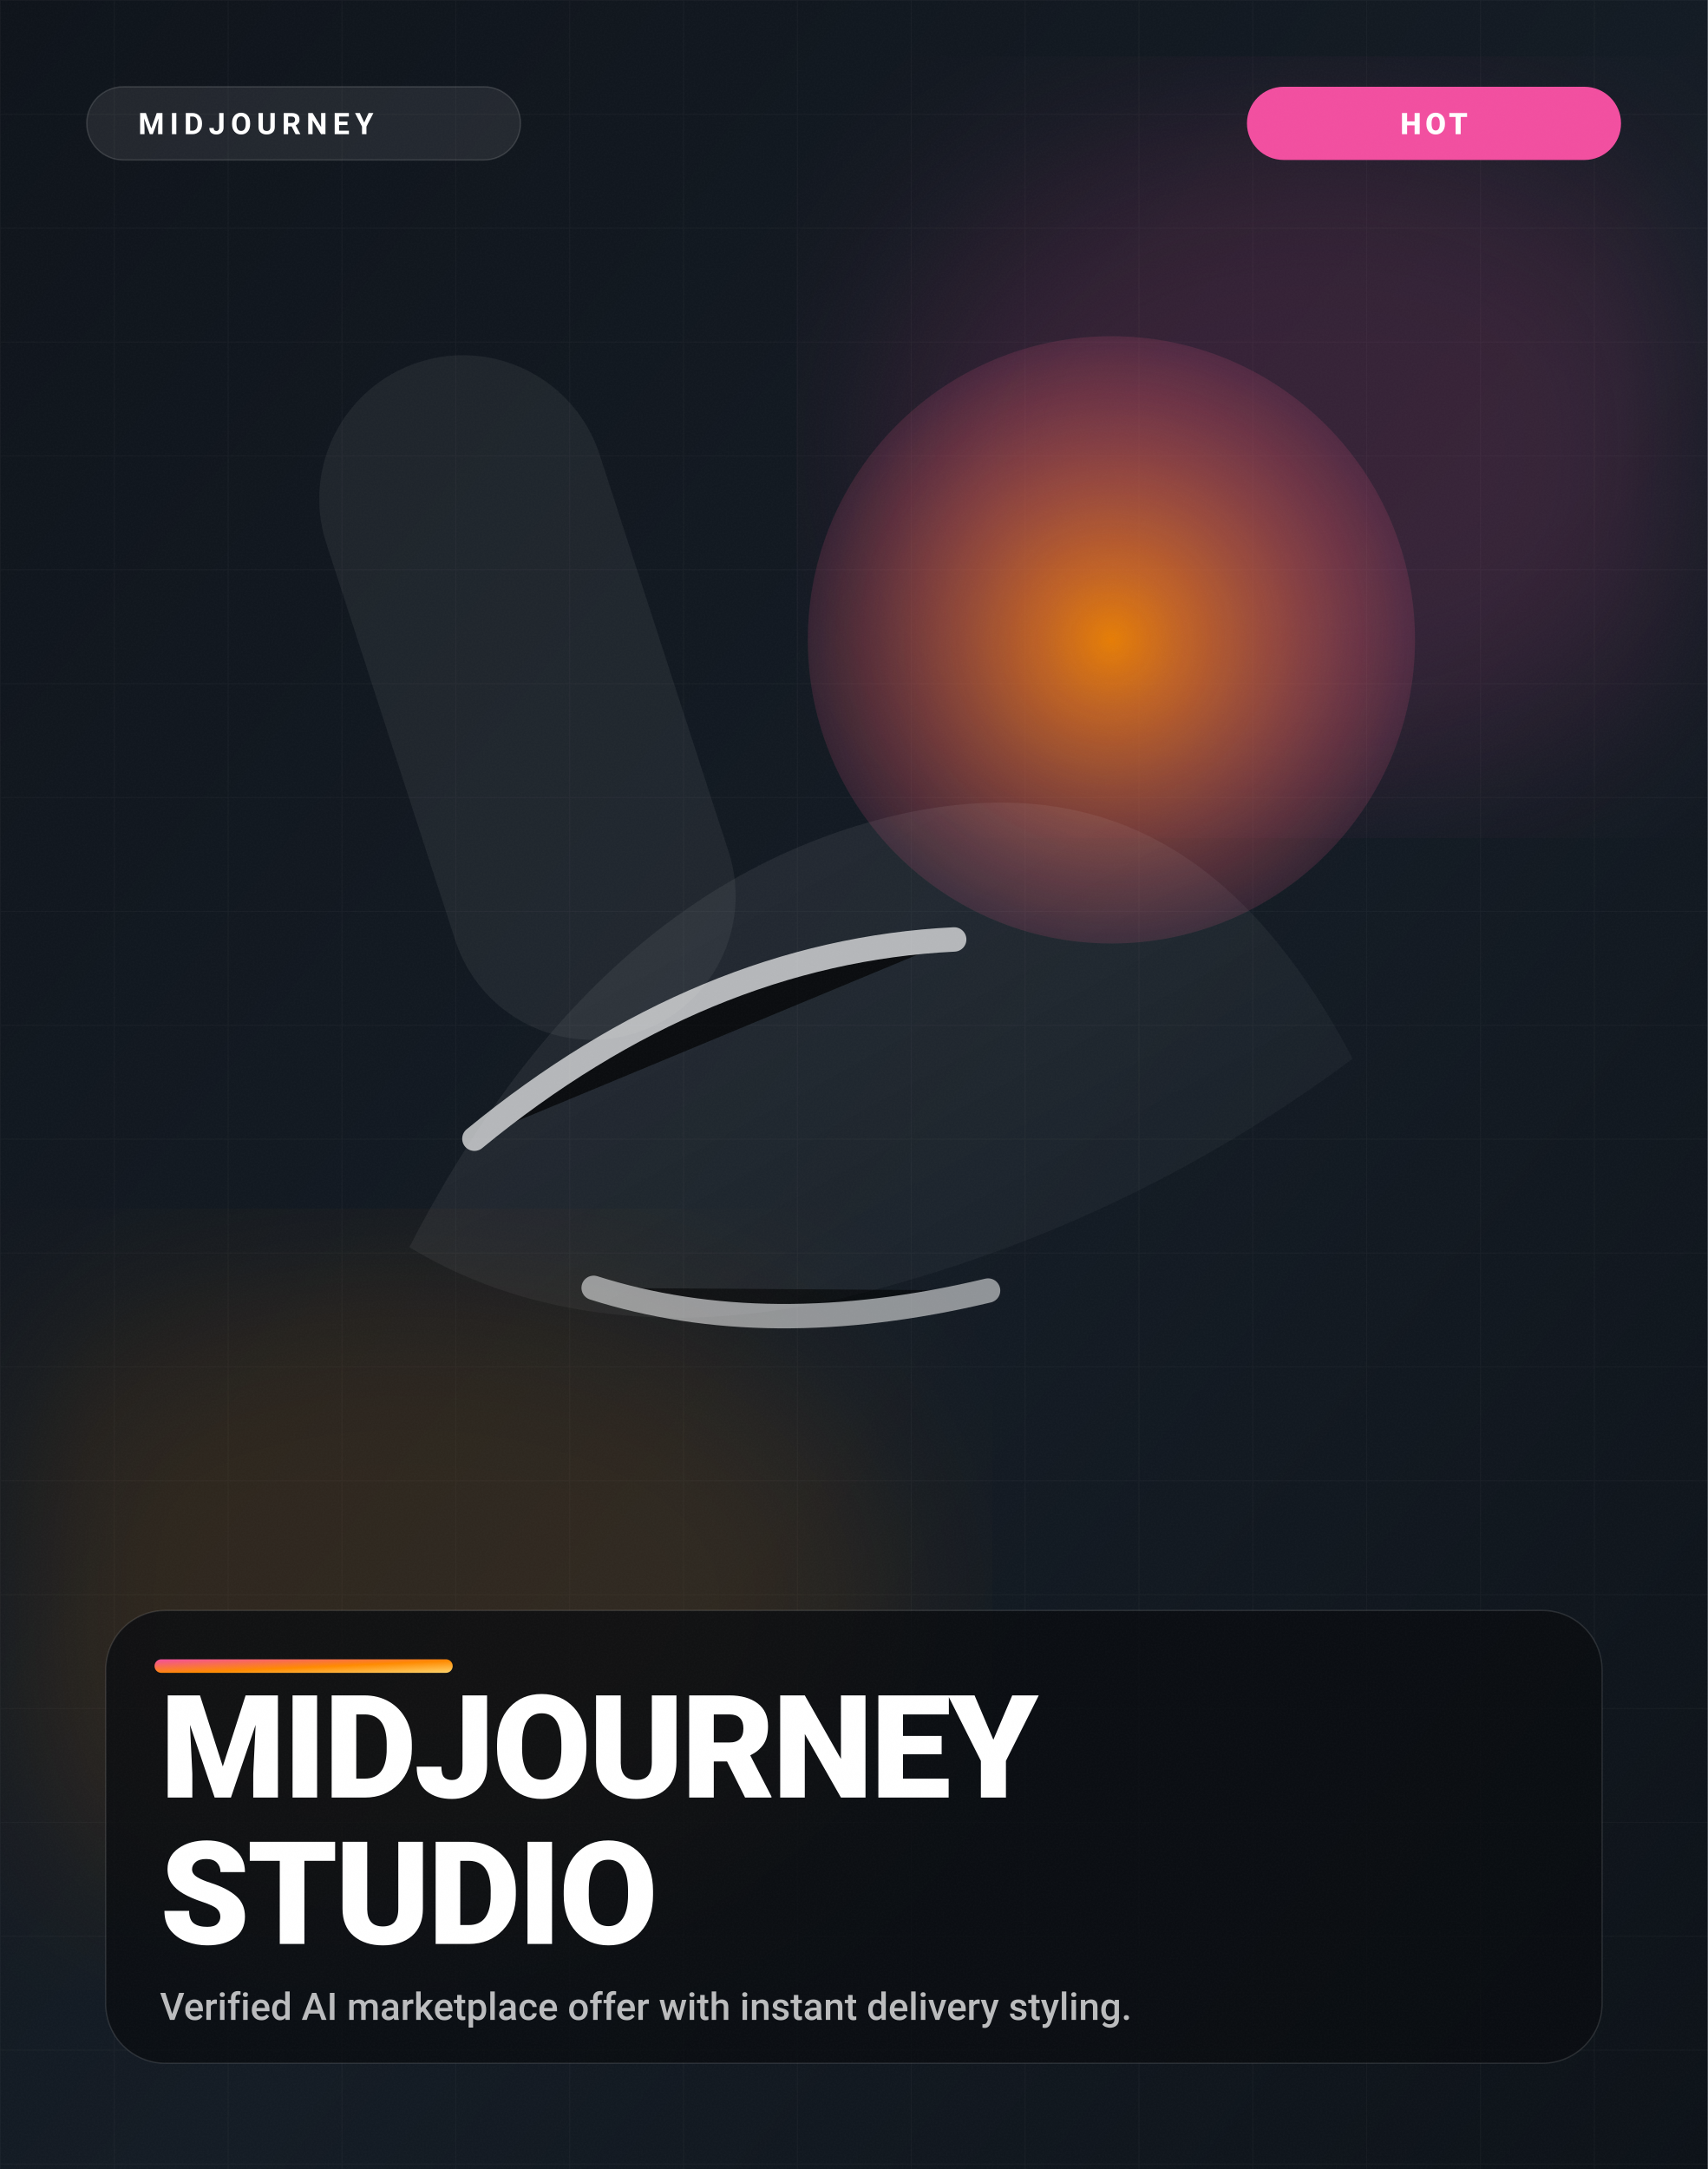
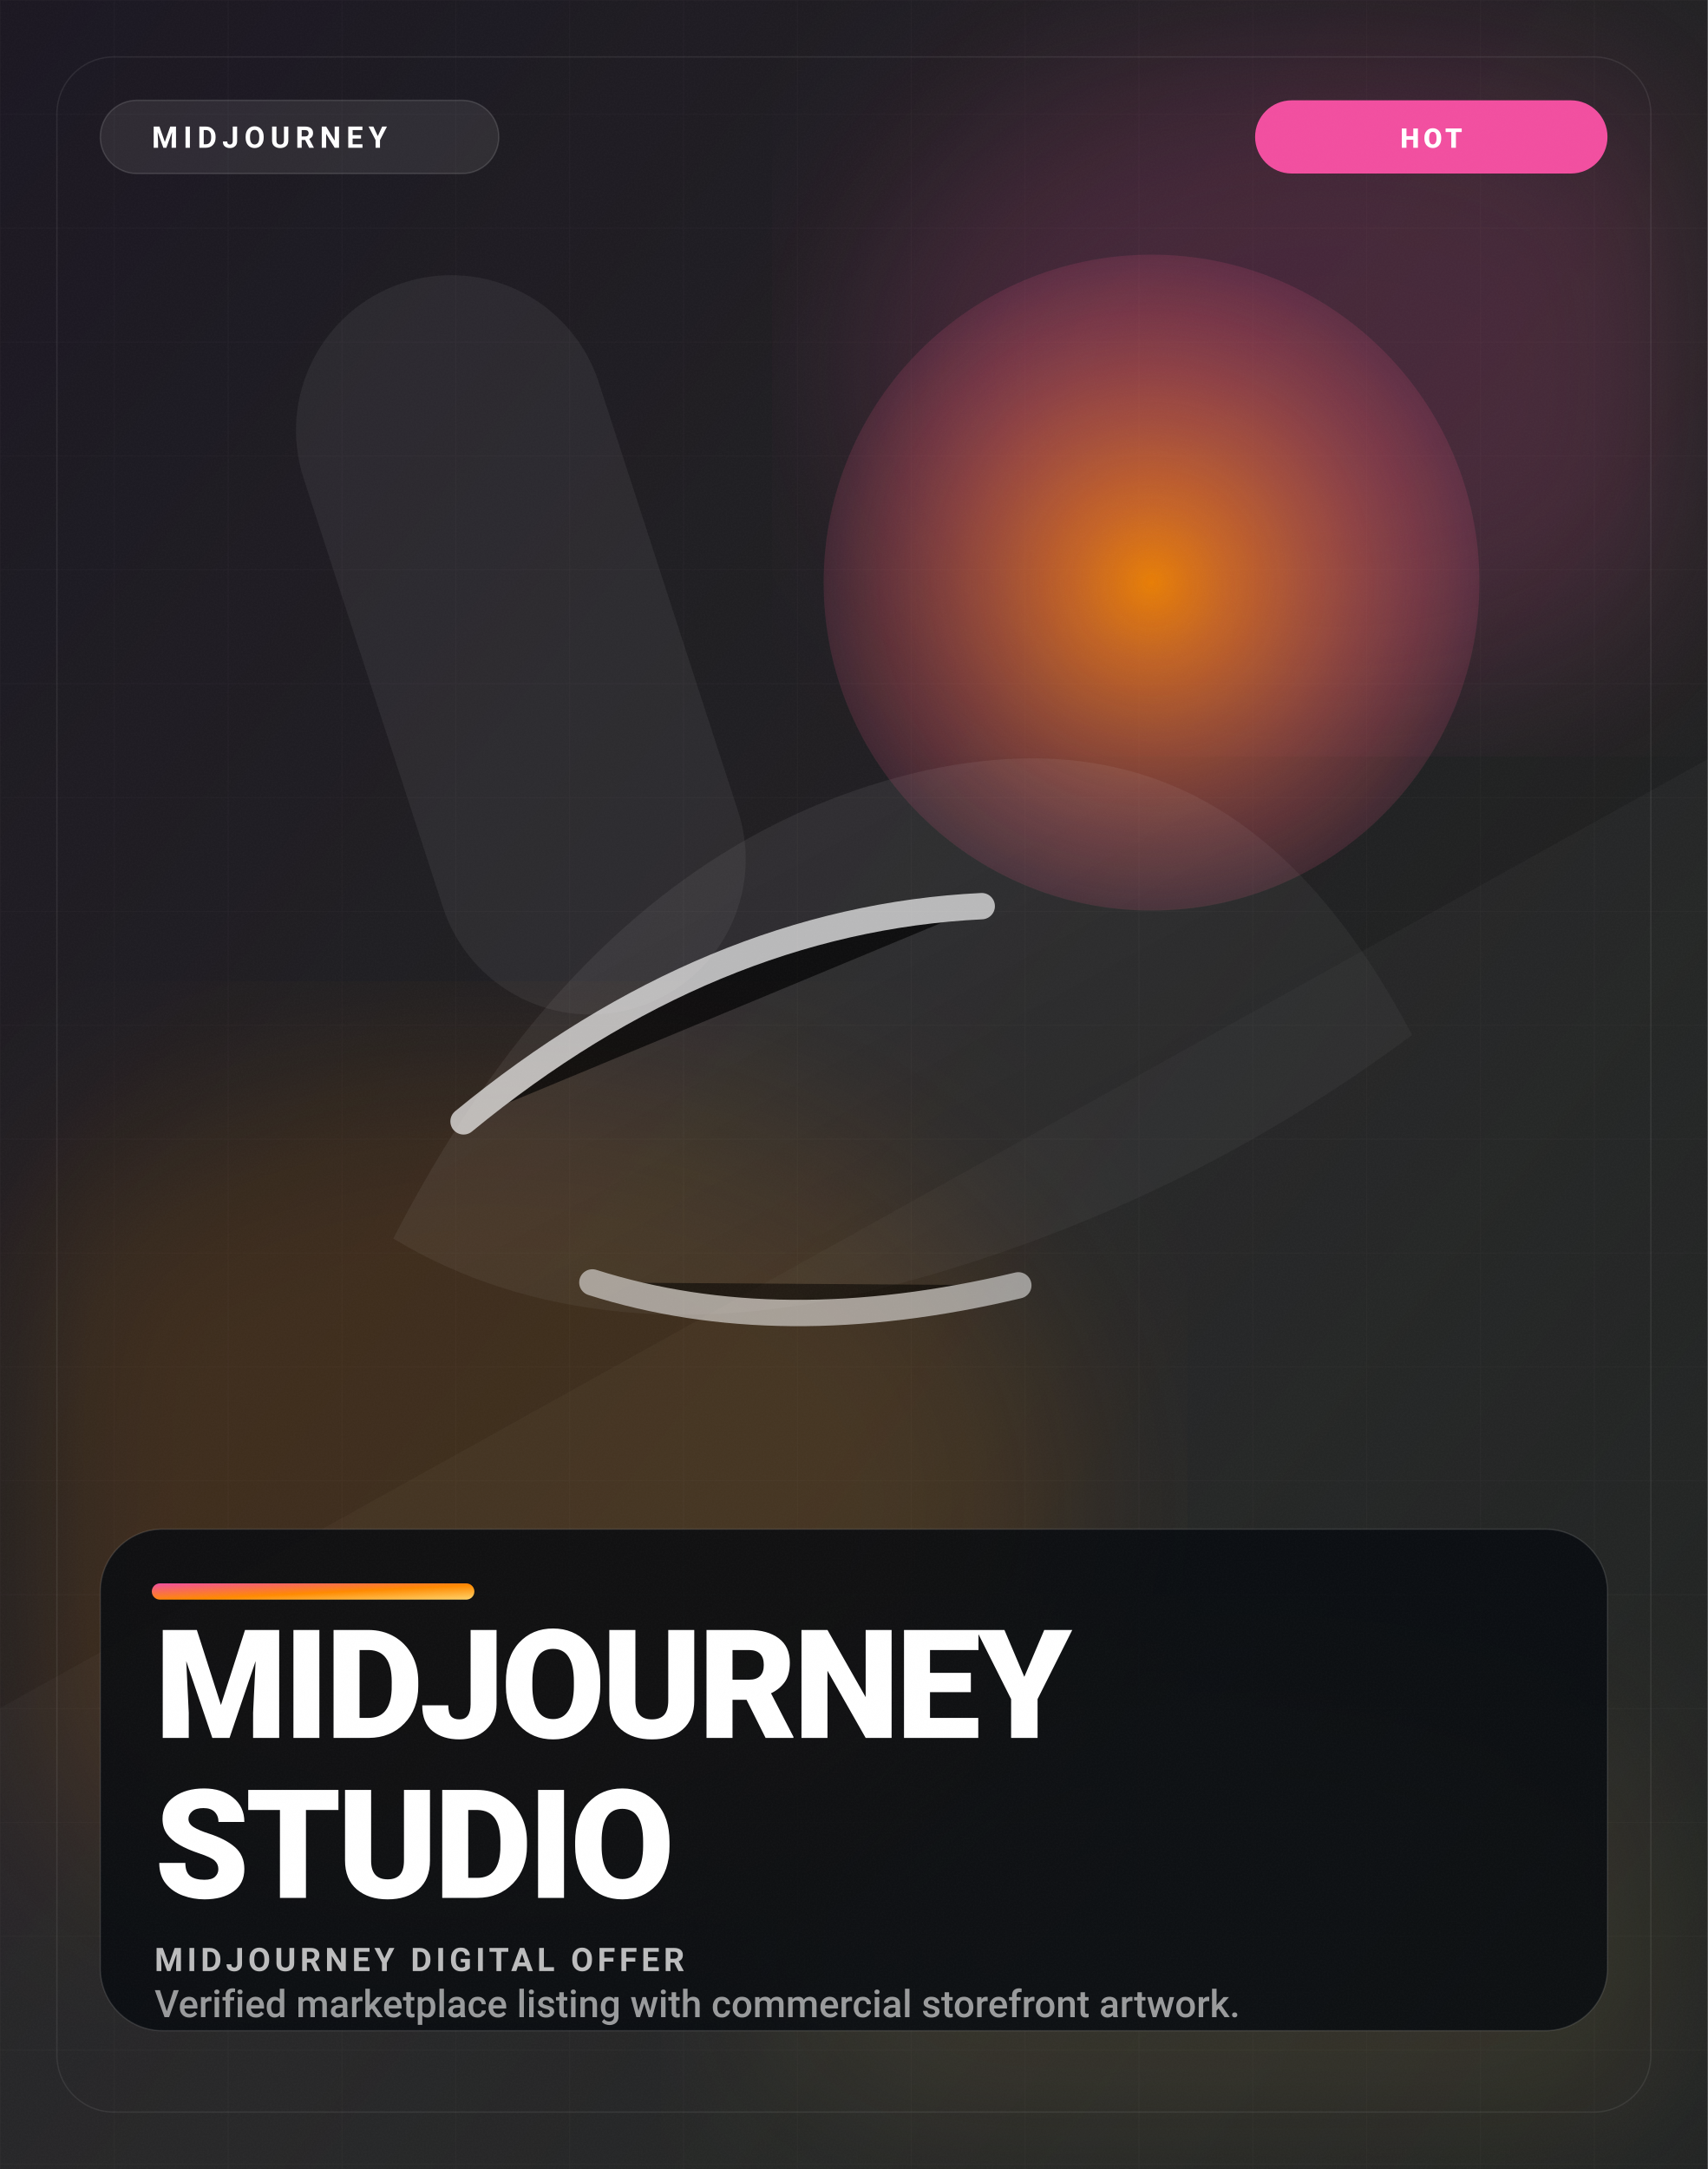
<svg xmlns="http://www.w3.org/2000/svg" viewBox="0 0 1260 1600" role="img" aria-label="MIDJOURNEY STUDIO product cover">
  <defs>
    <linearGradient id="bgposter3" x1="0" y1="0" x2="1" y2="1">
      <stop offset="0%" stop-color="#0f141b" />
      <stop offset="56%" stop-color="#141c25" />
      <stop offset="100%" stop-color="#0d1218" />
    </linearGradient>
    <linearGradient id="accentposter3" x1="0" y1="0" x2="1" y2="1">
      <stop offset="0%" stop-color="#f24fa0" />
      <stop offset="55%" stop-color="#ff8a00" />
      <stop offset="100%" stop-color="#ffd36a" />
    </linearGradient>
    <linearGradient id="glassA" x1="0" y1="0" x2="1" y2="1">
      <stop offset="0%" stop-color="rgba(255,255,255,.14)" />
      <stop offset="100%" stop-color="rgba(255,255,255,.04)" />
    </linearGradient>
    <linearGradient id="glassB" x1="0" y1="0" x2="1" y2="1">
      <stop offset="0%" stop-color="rgba(255,255,255,.1)" />
      <stop offset="100%" stop-color="rgba(255,255,255,.02)" />
    </linearGradient>
    <radialGradient id="orbA" cx="50%" cy="50%" r="60%">
      <stop offset="0%" stop-color="#ff8a00" stop-opacity=".95" />
      <stop offset="100%" stop-color="#f24fa0" stop-opacity="0" />
    </radialGradient>
    <linearGradient id="panelLine" x1="0" y1="0" x2="1" y2="0">
      <stop offset="0%" stop-color="#f24fa0" />
      <stop offset="50%" stop-color="#ff8a00" />
      <stop offset="100%" stop-color="#ffd36a" />
    </linearGradient>
    <pattern id="gridposter3" width="84" height="84" patternUnits="userSpaceOnUse">
      <path d="M84 0H0V84" fill="none" stroke="rgba(255,255,255,.06)" stroke-width="1" />
    </pattern>
    <filter id="noiseposter3" x="-20%" y="-20%" width="140%" height="140%">
      <feTurbulence type="fractalNoise" baseFrequency="0.8" numOctaves="2" stitchTiles="stitch" />
      <feColorMatrix type="saturate" values="0" />
      <feComponentTransfer>
        <feFuncA type="table" tableValues="0 0 .07 .1" />
      </feComponentTransfer>
    </filter>
    <filter id="blurposter3">
      <feGaussianBlur stdDeviation="70" />
    </filter>
  </defs>
  <rect width="1260" height="1600" fill="url(#bgposter3)" />
-   <rect width="1260" height="1600" fill="url(#gridposter3)" opacity=".6" />
-   <ellipse cx="972" cy="330" rx="320" ry="240" fill="#f24fa0" opacity=".16" filter="url(#blurposter3)" />
-   <ellipse cx="300" cy="1180" rx="360" ry="240" fill="#ff8a00" opacity=".12" filter="url(#blurposter3)" />
-   <g>
+   <rect width="1260" height="1600" fill="url(#gridposter3)" opacity=".44" />
+   <rect width="1260" height="1600" fill="url(#accentposter3)" opacity=".06" />
+   <path d="M0 1260L1260 560V1600H0Z" fill="rgba(255,255,255,.03)" />
+   <ellipse cx="978" cy="270" rx="340" ry="240" fill="#f24fa0" opacity=".18" filter="url(#blurposter3)" />
+   <ellipse cx="360" cy="1108" rx="430" ry="320" fill="#ff8a00" opacity=".14" filter="url(#blurposter3)" />
+   <ellipse cx="920" cy="1440" rx="360" ry="220" fill="#ffd36a" opacity=".08" filter="url(#blurposter3)" />
+   <g transform="translate(-36 -80) scale(1.08)">
    <g opacity="0.98">
      <circle cx="820" cy="472" r="224" fill="url(#orbA)" opacity="0.94" />
      <path d="M302 920c92-178 212-286 365-320c142-30 248 24 331 181c-105 78-222 136-355 171c-129 35-249 24-341-32z" fill="url(#glassB)" opacity=".86" />
      <path d="M350 840c112-92 230-141 354-147" stroke="#fff" stroke-width="18" stroke-linecap="round" opacity=".68" />
      <path d="M438 950c85 27 182 28 291 2" stroke="#fff" stroke-width="18" stroke-linecap="round" opacity=".54" />
      <rect x="208" y="300" width="212" height="520" rx="106" fill="#fff" opacity=".06" transform="rotate(-18 208 300)" />
    </g>
  </g>
-   <rect x="64" y="64" width="320" height="54" rx="27" fill="rgba(255,255,255,.08)" stroke="rgba(255,255,255,.14)" />
-   <text x="102" y="99" fill="#ffffff" font-size="22" font-family="Roboto, Arial, sans-serif" font-weight="700" letter-spacing="4">MIDJOURNEY</text>
-   <rect x="920" y="64" width="276" height="54" rx="27" fill="#f24fa0" />
-   <text x="1058" y="99" fill="#ffffff" text-anchor="middle" font-size="22" font-family="Roboto, Arial, sans-serif" font-weight="800" letter-spacing="3">HOT</text>
-   <g transform="translate(78 1188)">
-     <rect width="1104" height="334" rx="44" fill="rgba(9,12,16,.78)" stroke="rgba(255,255,255,.12)" />
-     <rect x="36" y="36" width="220" height="10" rx="5" fill="url(#accentposter3)" />
-     <text x="40" y="138" fill="#ffffff" font-size="106" font-family="Roboto, Arial, sans-serif" font-weight="900" letter-spacing="-2">MIDJOURNEY</text>
-     <text x="40" y="246" fill="#ffffff" font-size="106" font-family="Roboto, Arial, sans-serif" font-weight="900" letter-spacing="-2">STUDIO</text>
-     <text x="40" y="302" fill="rgba(255,255,255,.72)" font-size="28" font-family="Roboto, Arial, sans-serif" font-weight="500">Verified AI marketplace offer with instant delivery styling.</text>
+   <rect x="42" y="42" width="1176" height="1516" rx="42" fill="none" stroke="rgba(255,255,255,.08)" />
+   <rect x="74" y="74" width="294" height="54" rx="27" fill="rgba(255,255,255,.08)" stroke="rgba(255,255,255,.14)" />
+   <text x="112" y="109" fill="#ffffff" font-size="22" font-family="Roboto, Arial, sans-serif" font-weight="700" letter-spacing="4">MIDJOURNEY</text>
+   <rect x="926" y="74" width="260" height="54" rx="27" fill="#f24fa0" />
+   <text x="1056" y="109" fill="#ffffff" text-anchor="middle" font-size="20" font-family="Roboto, Arial, sans-serif" font-weight="800" letter-spacing="3">HOT</text>
+   <g transform="translate(74 1128)">
+     <rect width="1112" height="370" rx="46" fill="rgba(8,11,16,.84)" stroke="rgba(255,255,255,.12)" />
+     <rect x="38" y="40" width="238" height="12" rx="6" fill="url(#accentposter3)" />
+     <text x="40" y="154" fill="#ffffff" font-size="112" font-family="Roboto, Arial, sans-serif" font-weight="900" letter-spacing="-3">MIDJOURNEY</text>
+     <text x="40" y="272" fill="#ffffff" font-size="112" font-family="Roboto, Arial, sans-serif" font-weight="900" letter-spacing="-3">STUDIO</text>
+     <text x="40" y="326" fill="rgba(255,255,255,.72)" font-size="24" font-family="Roboto, Arial, sans-serif" font-weight="700" letter-spacing="3">MIDJOURNEY DIGITAL OFFER</text>
+     <text x="40" y="360" fill="rgba(255,255,255,.58)" font-size="28" font-family="Roboto, Arial, sans-serif" font-weight="500">Verified marketplace listing with commercial storefront artwork.</text>
  </g>
  <rect width="1260" height="1600" filter="url(#noiseposter3)" opacity=".18" />
</svg>
